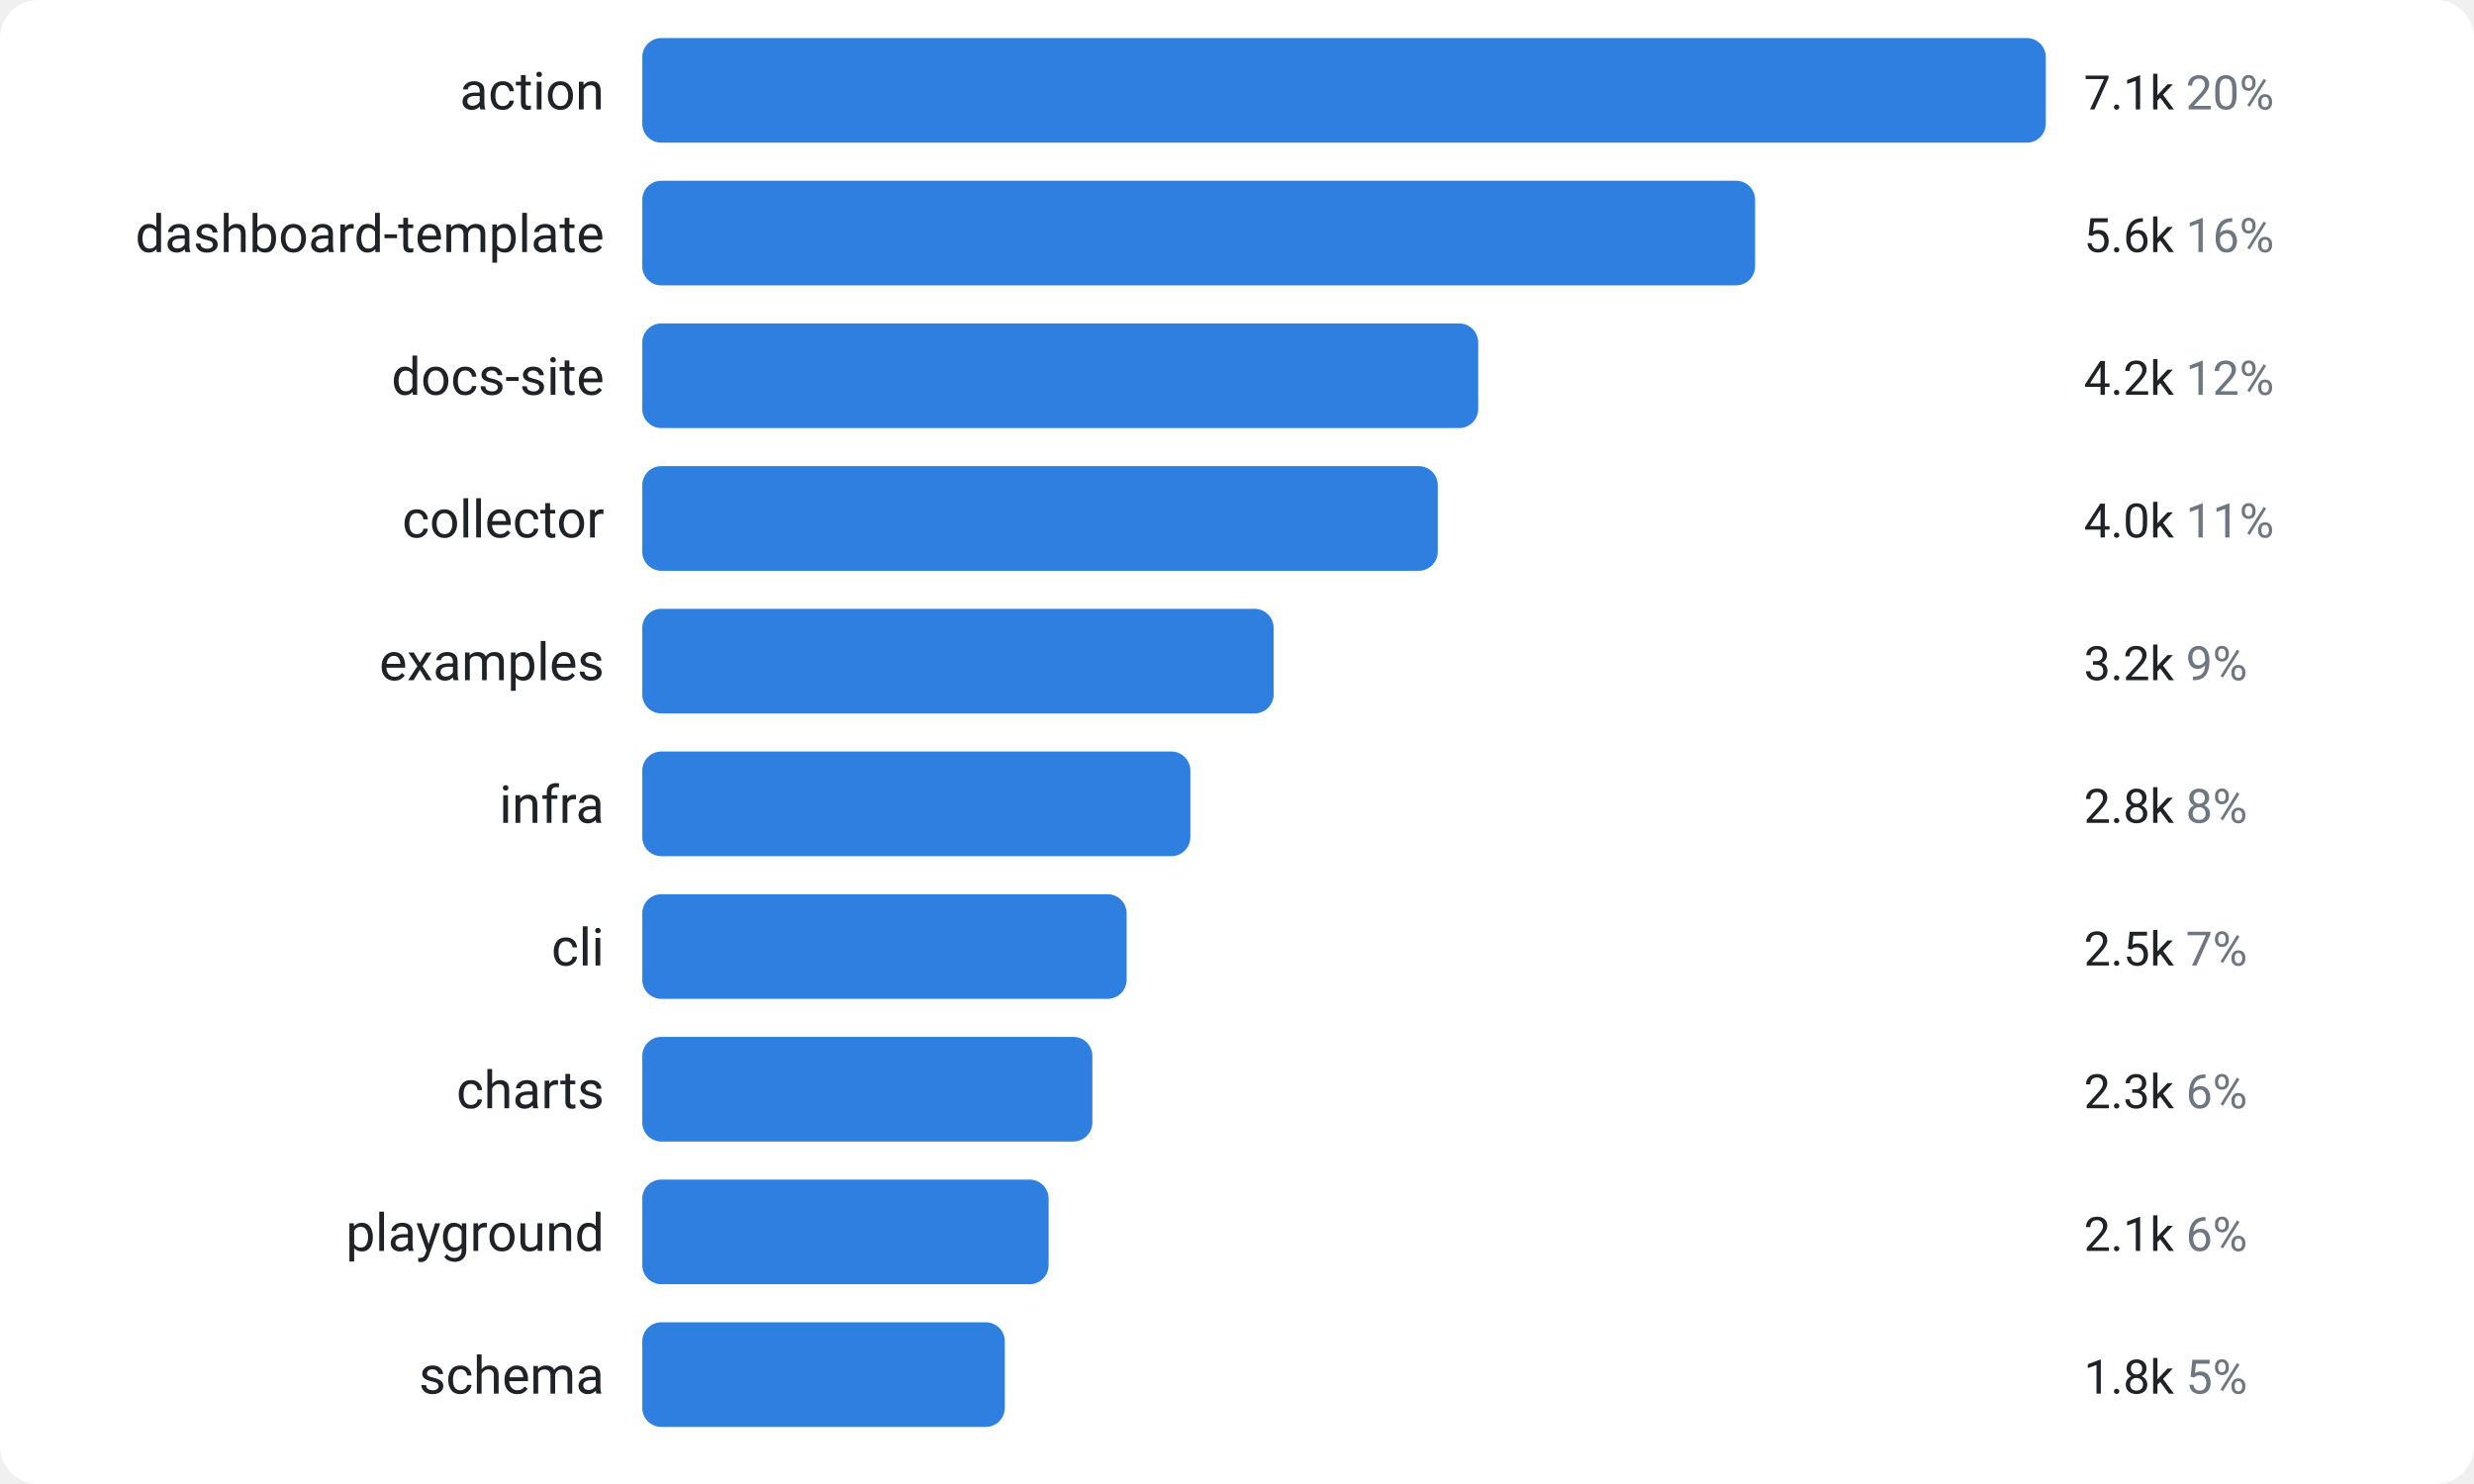
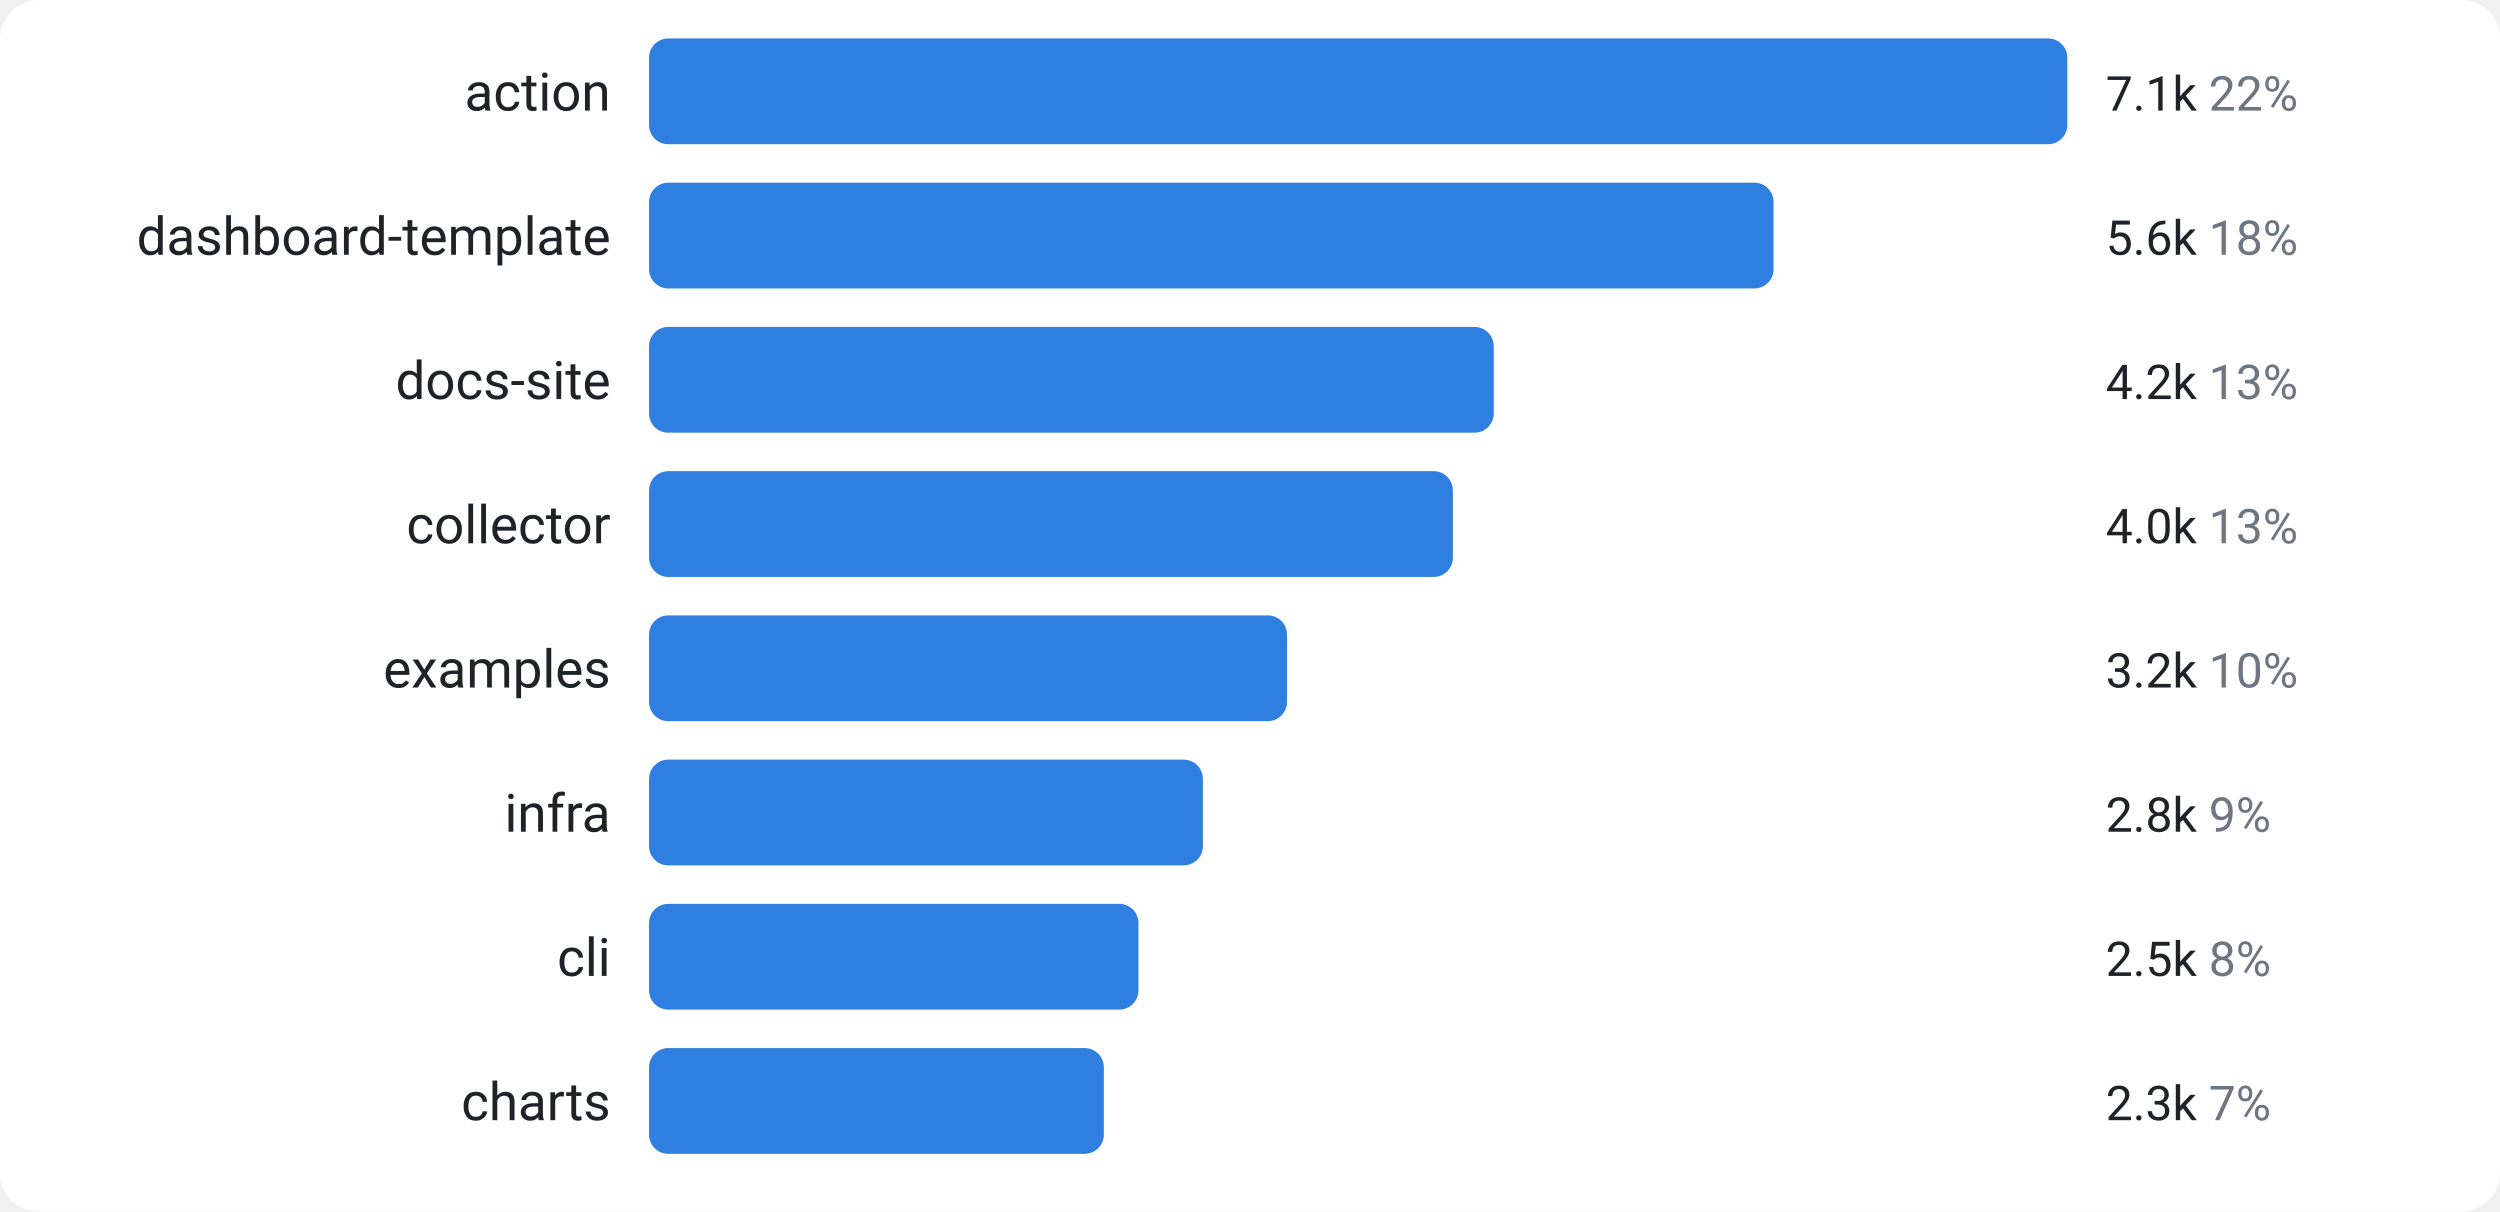
- <svg xmlns="http://www.w3.org/2000/svg" viewBox="0 0 520 312" width="520" height="312">
+ <svg xmlns="http://www.w3.org/2000/svg" viewBox="0 0 520 252" width="520" height="252">
  <style>text { font-family: -apple-system, BlinkMacSystemFont, 'Segoe UI', Roboto, sans-serif; }</style>
  <rect width="100%" height="100%" fill="#ffffff" rx="8" />
  <rect x="135" y="8" width="295" height="22" fill="#ffffff" rx="4" />
  <rect x="135" y="8" width="295.0" height="22" fill="#0969da" rx="4" opacity="0.85" />
  <text x="127" y="23" text-anchor="end" font-size="11" fill="#1f2328">action</text>
-   <text x="438" y="23" font-size="10" fill="#1f2328">7.1k <tspan fill="#6e7781">20%</tspan>
+   <text x="438" y="23" font-size="10" fill="#1f2328">7.1k <tspan fill="#6e7781">22%</tspan>
  </text>
  <rect x="135" y="38" width="295" height="22" fill="#ffffff" rx="4" />
  <rect x="135" y="38" width="233.9" height="22" fill="#0969da" rx="4" opacity="0.85" />
  <text x="127" y="53" text-anchor="end" font-size="11" fill="#1f2328">dashboard-template</text>
-   <text x="438" y="53" font-size="10" fill="#1f2328">5.6k <tspan fill="#6e7781">16%</tspan>
+   <text x="438" y="53" font-size="10" fill="#1f2328">5.6k <tspan fill="#6e7781">18%</tspan>
  </text>
  <rect x="135" y="68" width="295" height="22" fill="#ffffff" rx="4" />
  <rect x="135" y="68" width="175.7" height="22" fill="#0969da" rx="4" opacity="0.85" />
  <text x="127" y="83" text-anchor="end" font-size="11" fill="#1f2328">docs-site</text>
-   <text x="438" y="83" font-size="10" fill="#1f2328">4.2k <tspan fill="#6e7781">12%</tspan>
+   <text x="438" y="83" font-size="10" fill="#1f2328">4.2k <tspan fill="#6e7781">13%</tspan>
  </text>
  <rect x="135" y="98" width="295" height="22" fill="#ffffff" rx="4" />
  <rect x="135" y="98" width="167.2" height="22" fill="#0969da" rx="4" opacity="0.85" />
  <text x="127" y="113" text-anchor="end" font-size="11" fill="#1f2328">collector</text>
-   <text x="438" y="113" font-size="10" fill="#1f2328">4.0k <tspan fill="#6e7781">11%</tspan>
+   <text x="438" y="113" font-size="10" fill="#1f2328">4.0k <tspan fill="#6e7781">13%</tspan>
  </text>
  <rect x="135" y="128" width="295" height="22" fill="#ffffff" rx="4" />
  <rect x="135" y="128" width="132.7" height="22" fill="#0969da" rx="4" opacity="0.85" />
  <text x="127" y="143" text-anchor="end" font-size="11" fill="#1f2328">examples</text>
-   <text x="438" y="143" font-size="10" fill="#1f2328">3.2k <tspan fill="#6e7781">9%</tspan>
+   <text x="438" y="143" font-size="10" fill="#1f2328">3.2k <tspan fill="#6e7781">10%</tspan>
  </text>
  <rect x="135" y="158" width="295" height="22" fill="#ffffff" rx="4" />
  <rect x="135" y="158" width="115.2" height="22" fill="#0969da" rx="4" opacity="0.85" />
  <text x="127" y="173" text-anchor="end" font-size="11" fill="#1f2328">infra</text>
-   <text x="438" y="173" font-size="10" fill="#1f2328">2.8k <tspan fill="#6e7781">8%</tspan>
+   <text x="438" y="173" font-size="10" fill="#1f2328">2.8k <tspan fill="#6e7781">9%</tspan>
  </text>
  <rect x="135" y="188" width="295" height="22" fill="#ffffff" rx="4" />
  <rect x="135" y="188" width="101.8" height="22" fill="#0969da" rx="4" opacity="0.85" />
  <text x="127" y="203" text-anchor="end" font-size="11" fill="#1f2328">cli</text>
-   <text x="438" y="203" font-size="10" fill="#1f2328">2.5k <tspan fill="#6e7781">7%</tspan>
+   <text x="438" y="203" font-size="10" fill="#1f2328">2.5k <tspan fill="#6e7781">8%</tspan>
  </text>
  <rect x="135" y="218" width="295" height="22" fill="#ffffff" rx="4" />
  <rect x="135" y="218" width="94.6" height="22" fill="#0969da" rx="4" opacity="0.85" />
  <text x="127" y="233" text-anchor="end" font-size="11" fill="#1f2328">charts</text>
-   <text x="438" y="233" font-size="10" fill="#1f2328">2.3k <tspan fill="#6e7781">6%</tspan>
-   </text>
-   <rect x="135" y="248" width="295" height="22" fill="#ffffff" rx="4" />
-   <rect x="135" y="248" width="85.4" height="22" fill="#0969da" rx="4" opacity="0.85" />
-   <text x="127" y="263" text-anchor="end" font-size="11" fill="#1f2328">playground</text>
-   <text x="438" y="263" font-size="10" fill="#1f2328">2.1k <tspan fill="#6e7781">6%</tspan>
-   </text>
-   <rect x="135" y="278" width="295" height="22" fill="#ffffff" rx="4" />
-   <rect x="135" y="278" width="76.2" height="22" fill="#0969da" rx="4" opacity="0.85" />
-   <text x="127" y="293" text-anchor="end" font-size="11" fill="#1f2328">schema</text>
-   <text x="438" y="293" font-size="10" fill="#1f2328">1.8k <tspan fill="#6e7781">5%</tspan>
+   <text x="438" y="233" font-size="10" fill="#1f2328">2.3k <tspan fill="#6e7781">7%</tspan>
  </text>
</svg>
